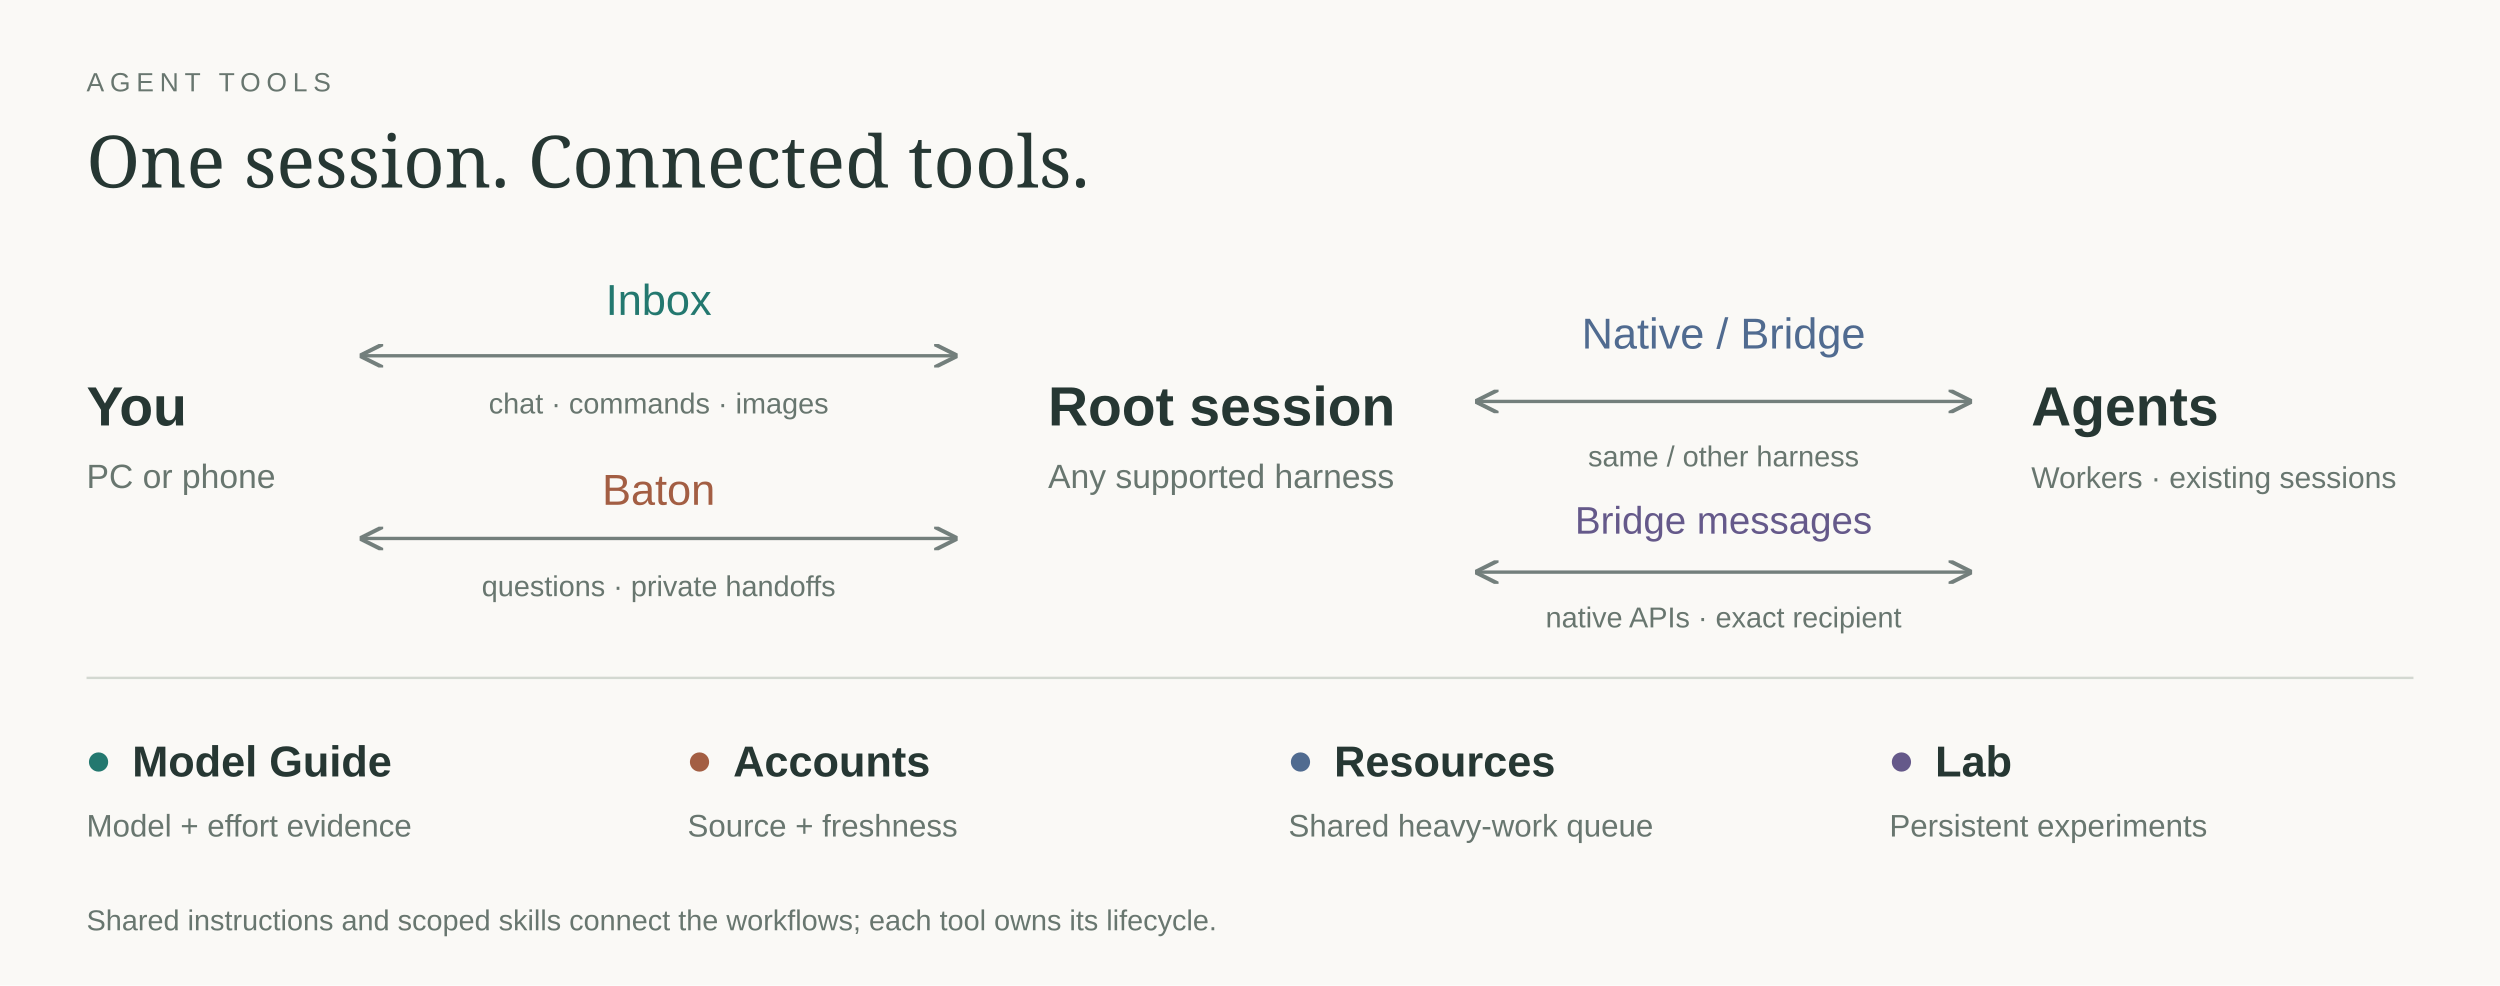
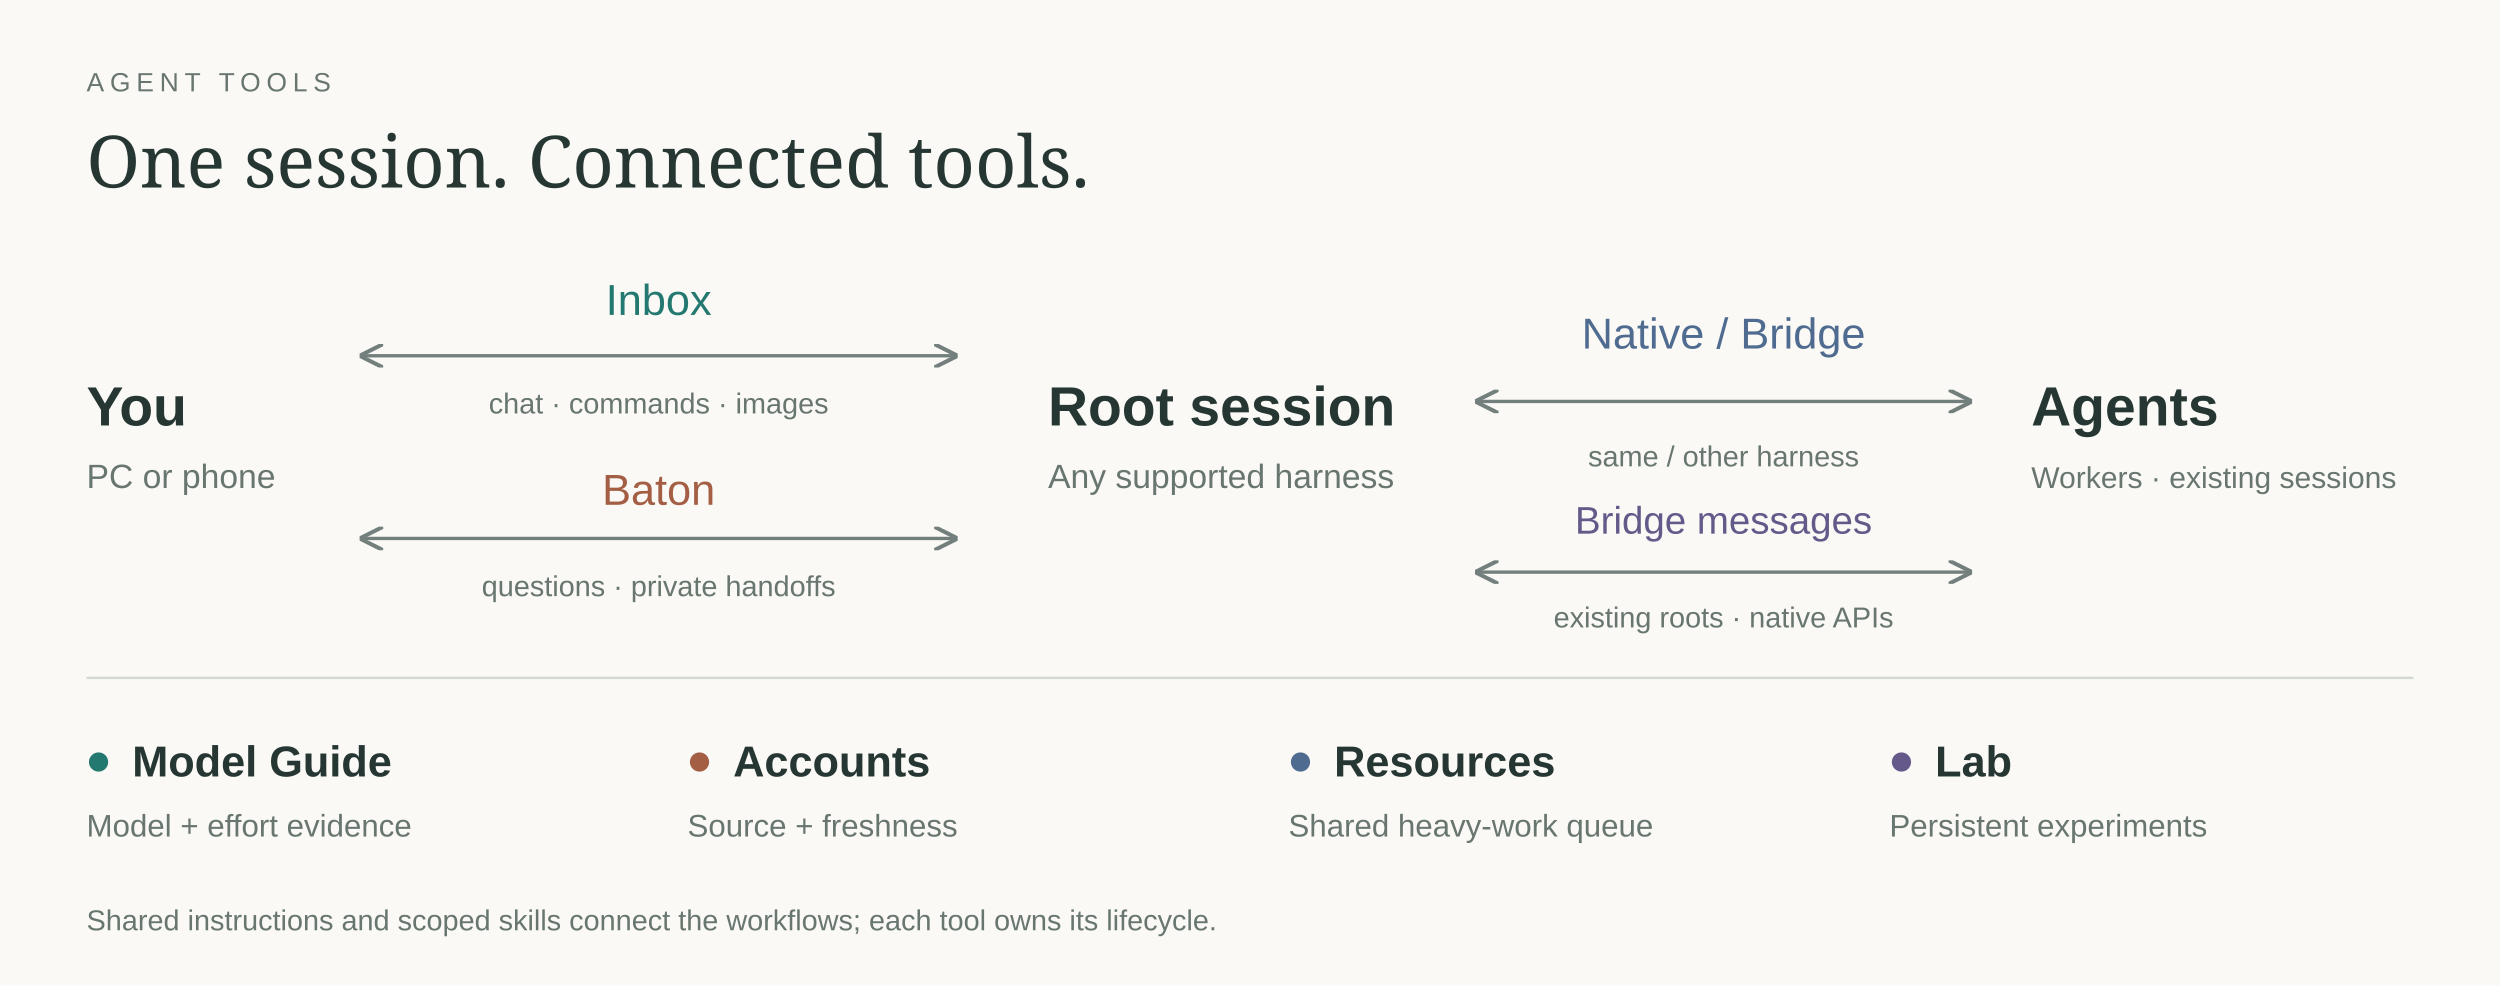
<svg xmlns="http://www.w3.org/2000/svg" width="1040" height="410" viewBox="0 0 1040 410" role="img" aria-labelledby="title desc">
  <defs>
    <marker id="arrow" markerWidth="7" markerHeight="7" refX="6" refY="3.5" orient="auto-start-reverse">
      <path d="M0 0L7 3.5L0 7" fill="none" stroke="#737f7c" stroke-width="1.2" />
    </marker>
  </defs>
  <rect width="1040" height="410" fill="#faf9f6" />
  <g font-family="Arial, Helvetica, sans-serif" fill="#263733">
    <text x="36" y="38" font-size="11" letter-spacing="2.4" fill="#68766f">AGENT TOOLS</text>
    <text x="36" y="78" font-family="Georgia, serif" font-size="30">One session. Connected tools.</text>
    <text x="36" y="177" font-size="23" font-weight="700">You</text>
    <text x="36" y="203" font-size="14" fill="#68766f">PC or phone</text>
    <text x="436" y="177" font-size="23" font-weight="700">Root session</text>
    <text x="436" y="203" font-size="14" fill="#68766f">Any supported harness</text>
    <text x="845" y="177" font-size="23" font-weight="700">Agents</text>
    <text x="845" y="203" font-size="12.5" fill="#68766f">Workers · existing sessions</text>
    <path d="M151 148H397" fill="none" stroke="#737f7c" stroke-width="1.4" marker-start="url(#arrow)" marker-end="url(#arrow)" />
    <text x="274" y="131" text-anchor="middle" font-size="18" fill="#23786f">Inbox</text>
    <text x="274" y="172" text-anchor="middle" font-size="12" fill="#68766f">chat · commands · images</text>
    <path d="M151 224H397" fill="none" stroke="#737f7c" stroke-width="1.4" marker-start="url(#arrow)" marker-end="url(#arrow)" />
    <text x="274" y="210" text-anchor="middle" font-size="18" fill="#a35e43">Baton</text>
    <text x="274" y="248" text-anchor="middle" font-size="12" fill="#68766f">questions · private handoffs</text>
    <path d="M615 167H819" fill="none" stroke="#737f7c" stroke-width="1.4" marker-start="url(#arrow)" marker-end="url(#arrow)" />
    <text x="717" y="145" text-anchor="middle" font-size="18" fill="#506b90">Native / Bridge</text>
    <text x="717" y="194" text-anchor="middle" font-size="12" fill="#68766f">same / other harness</text>
    <path d="M615 238H819" fill="none" stroke="#737f7c" stroke-width="1.4" marker-start="url(#arrow)" marker-end="url(#arrow)" />
    <text x="717" y="222" text-anchor="middle" font-size="16" fill="#65598a">Bridge messages</text>
-     <text x="717" y="261" text-anchor="middle" font-size="12" fill="#68766f">native APIs · exact recipient</text>
+     <text x="717" y="261" text-anchor="middle" font-size="12" fill="#68766f">existing roots · native APIs</text>
    <path d="M36 282H1004" stroke="#d3d8d1" />
    <circle cx="41" cy="317" r="4" fill="#23786f" />
    <text x="55" y="323" font-size="18" font-weight="700">Model Guide</text>
    <text x="36" y="348" font-size="13" fill="#68766f">Model + effort evidence</text>
    <circle cx="291" cy="317" r="4" fill="#a35e43" />
    <text x="305" y="323" font-size="18" font-weight="700">Accounts</text>
    <text x="286" y="348" font-size="13" fill="#68766f">Source + freshness</text>
    <circle cx="541" cy="317" r="4" fill="#506b90" />
    <text x="555" y="323" font-size="18" font-weight="700">Resources</text>
    <text x="536" y="348" font-size="13" fill="#68766f">Shared heavy-work queue</text>
    <circle cx="791" cy="317" r="4" fill="#65598a" />
    <text x="805" y="323" font-size="18" font-weight="700">Lab</text>
    <text x="786" y="348" font-size="13" fill="#68766f">Persistent experiments</text>
    <text x="36" y="387" font-size="12" fill="#68766f">Shared instructions and scoped skills connect the workflows; each tool owns its lifecycle.</text>
  </g>
</svg>
